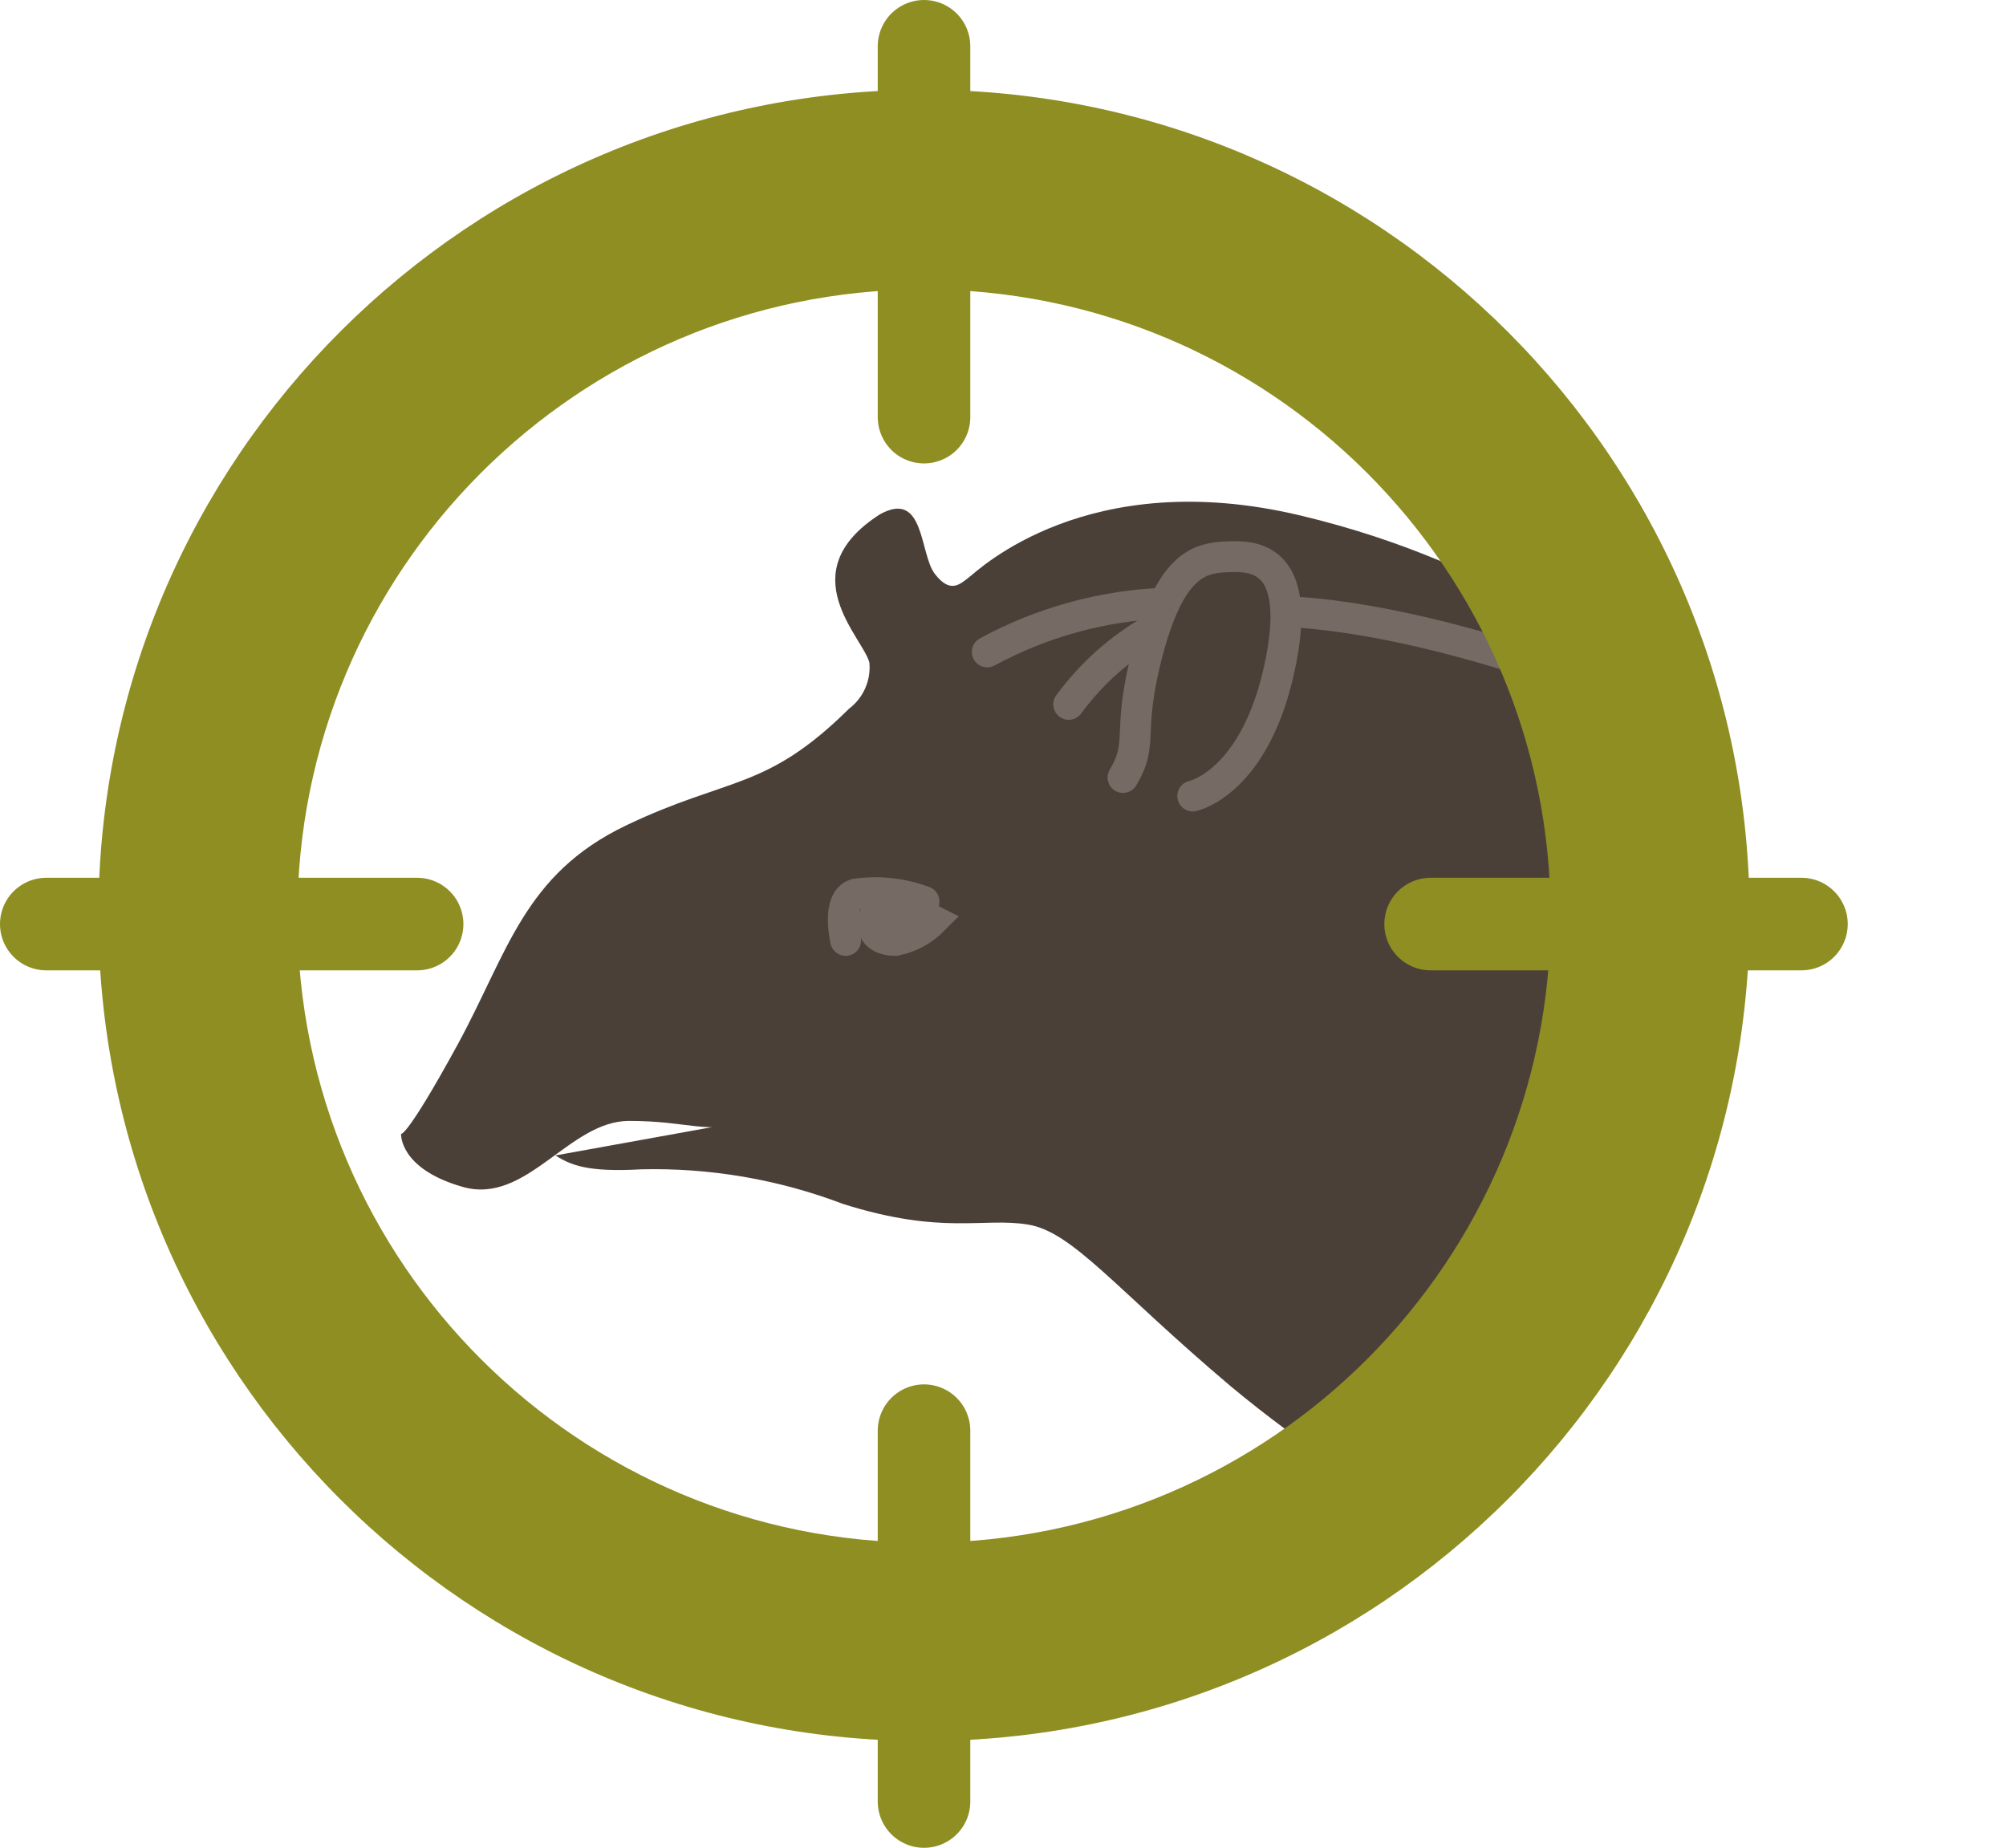
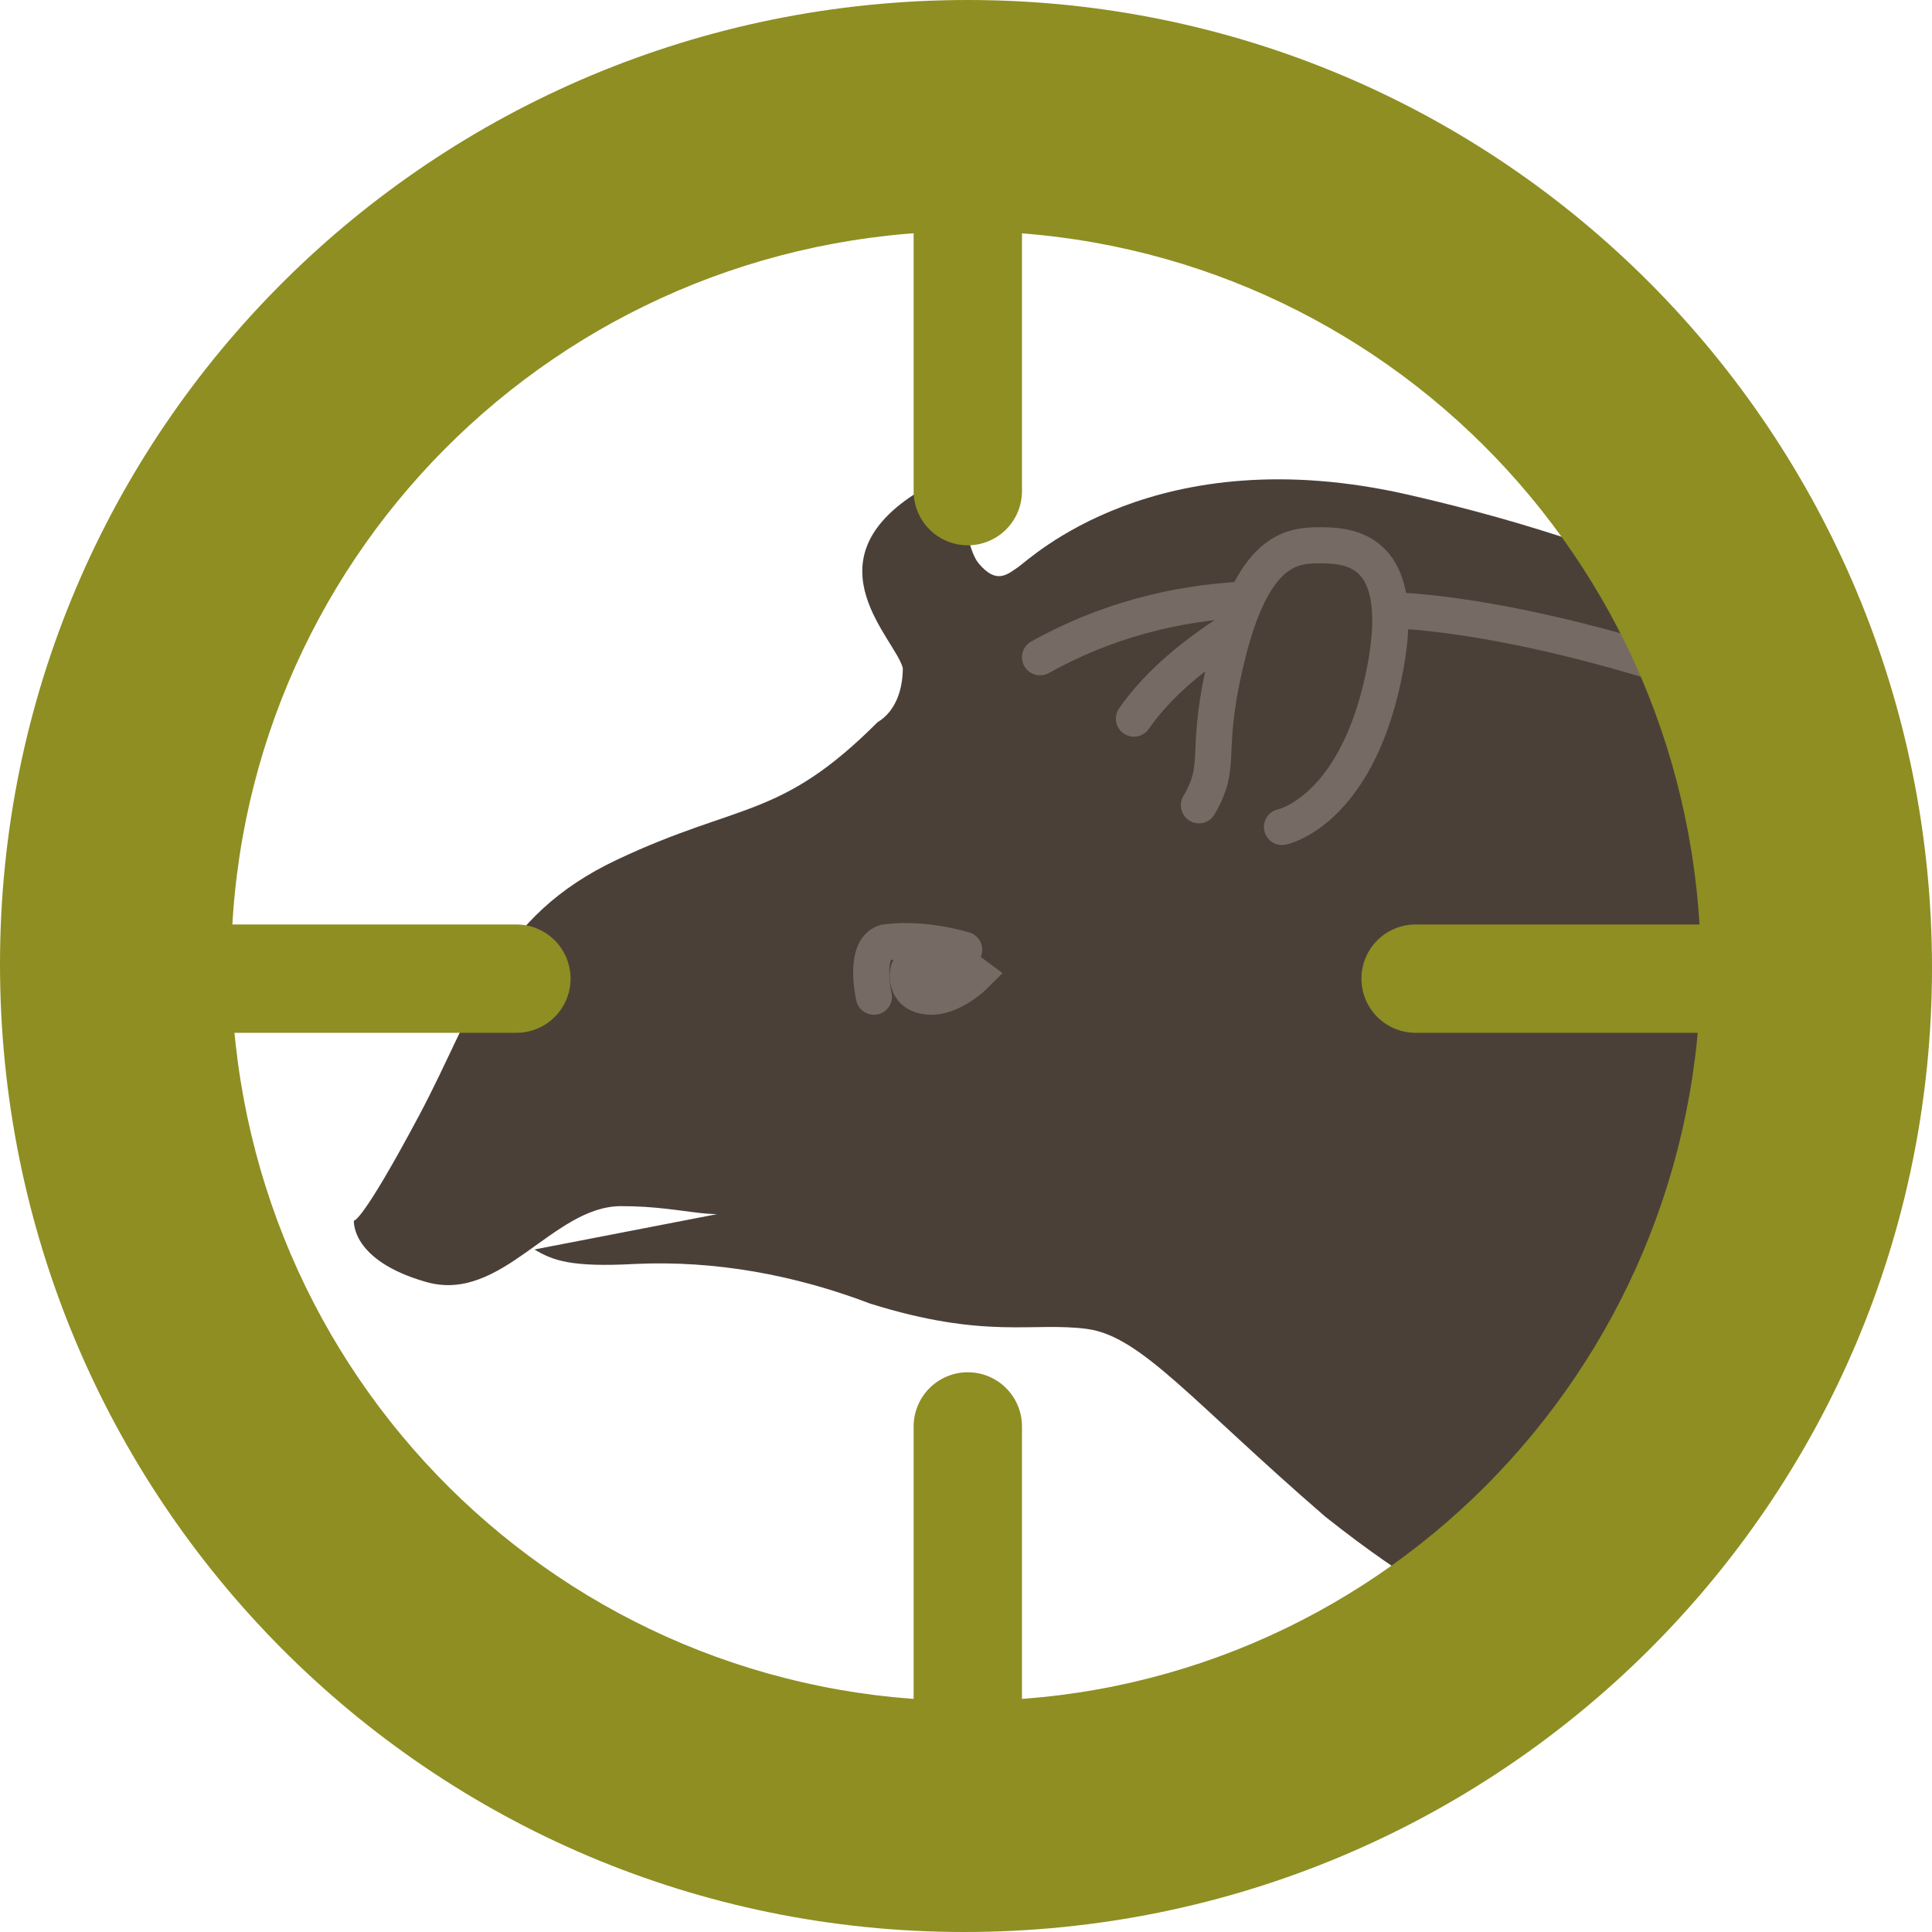
- <svg xmlns="http://www.w3.org/2000/svg" viewBox="0 0 65.02 59.89">
-   <defs>
-     <style>.cls-1,.cls-6{fill:none;}.cls-1{stroke:#261e16;}.cls-1,.cls-4{stroke-miterlimit:10;}.cls-2{clip-path:url(#a);}.cls-3,.cls-4{fill:#4b4038;}.cls-4{stroke:#766a64;}.cls-4,.cls-6{stroke-linecap:round;}.cls-5{fill:#8e8e23;}.cls-6{stroke:#8e8e23;stroke-linejoin:round;stroke-width:3px;}</style>
-     <clipPath id="a">
-       <circle class="cls-1" cx="30.24" cy="30.19" r="23.25" />
-     </clipPath>
-   </defs>
-   <g data-name="Layer 2">
-     <g data-name="Layer 1">
-       <g class="cls-2">
-         <path class="cls-3" d="M24.2,36.33c-1.24.46-1.86,0-3.81,0S17.07,39.06,15,38.47s-2-1.72-2-1.72.18.13,1.82-2.87,2.15-5.54,5.48-7.13,4.52-1.11,7.22-3.78a1.68,1.68,0,0,0,.66-1.49c-.2-.82-2.59-2.93.34-4.81,1.46-.81,1.28,1.28,1.78,1.93s.81.34,1.11.11,3.84-3.65,10.75-2,9.53,4.75,13.54,5.34A16.87,16.87,0,0,0,62,22s6.15,6.16.78,17.33S47.51,49.93,47.51,49.93a40.26,40.26,0,0,1-7.62-5c-3.74-3.16-5.11-5-6.57-5.24s-2.77.35-6-.67a17.2,17.2,0,0,0-6.54-1.12C19,38,18.49,37.75,18,37.45" />
-         <path class="cls-4" d="m34.64 22.83a8.71 8.71 0 0 1 2.78-2.46" />
-         <path class="cls-4" d="M38.66,25.8s2-.41,2.81-4.14-.93-3.65-1.75-3.61-1.76.24-2.5,3S37.11,24,36.4,25.2" />
-         <path class="cls-4" d="m41.7 19.83s3.62 0 9.86 2.33" />
-         <path class="cls-4" d="m32 21.13a13.14 13.14 0 0 1 5.71-1.58" />
-         <path class="cls-4" d="M27.41,30.48s-.31-1.31.32-1.5a4.47,4.47,0,0,1,2.22.24" />
-         <path class="cls-4" d="M28.35,30.17a.45.45,0,0,1,.37-.69,3.15,3.15,0,0,1,1.52.35,2.35,2.35,0,0,1-1.22.65C28.46,30.48,28.35,30.17,28.35,30.17Z" />
+ <svg xmlns="http://www.w3.org/2000/svg" xmlns:xlink="http://www.w3.org/1999/xlink" version="1.1" id="Layer_1" x="0px" y="0px" viewBox="0 0 53.5 53.5" style="enable-background:new 0 0 53.5 53.5;" xml:space="preserve">
+   <style type="text/css">
+ 	.st0{clip-path:url(#SVGID_2_);}
+ 	.st1{fill:#4B4038;}
+ 	.st2{fill:#4B4038;stroke:#766A64;stroke-linecap:round;stroke-miterlimit:10;}
+ 	.st3{fill:none;stroke:#261E16;stroke-miterlimit:10;}
+ 	.st4{fill:#8E8E23;}
+ 	.st5{fill:none;stroke:#8E8E23;stroke-width:3;stroke-linecap:round;stroke-linejoin:round;}
+ </style>
+   <g>
+     <g>
+       <g>
+         <g>
+           <defs>
+             <circle id="SVGID_1_" cx="27" cy="27.3" r="23.3" />
+           </defs>
+           <clipPath id="SVGID_2_">
+             <use xlink:href="#SVGID_1_" style="overflow:visible;" />
+           </clipPath>
+           <g class="st0">
+             <path class="st1" d="M21,33.4c-1.2,0.5-1.9,0-3.8,0s-3.3,2.7-5.4,2.1s-2-1.7-2-1.7s0.2,0.1,1.8-2.9s2.1-5.5,5.5-7.1       s4.5-1.1,7.2-3.8c0.5-0.3,0.7-0.9,0.7-1.5c-0.2-0.8-2.6-2.9,0.3-4.8c1.5-0.8,1.3,1.3,1.8,1.9s0.8,0.3,1.1,0.1s3.8-3.6,10.8-2       s10.4,3.8,12,4.7c0.3,1.2,1.1,3.1,1.4,6.4c0,0-0.1,8.7-2.8,13.4c-3.4,5.7-6.4,7.8-6.4,7.8c-2.7-1.4-4.1-2.1-6.5-4       c-3.7-3.2-5.1-5-6.6-5.2s-2.8,0.3-6-0.7c-2.1-0.8-4.3-1.2-6.5-1.1c-1.8,0.1-2.3-0.1-2.8-0.4" />
+             <path class="st2" d="M31.4,19.9c0.7-1,1.7-1.8,2.8-2.5" />
+             <path class="st2" d="M35.5,22.9c0,0,2-0.4,2.8-4.1s-1-3.7-1.8-3.7s-1.8,0.2-2.5,3s-0.1,3-0.8,4.2" />
+             <path class="st2" d="M38.5,16.9c0,0,3.6,0,9.9,2.3" />
+             <path class="st2" d="M28.8,18.2c1.8-1,3.7-1.5,5.7-1.6" />
+             <path class="st2" d="M24.2,27.6c0,0-0.3-1.3,0.3-1.5c0.7-0.1,1.5,0,2.2,0.2" />
+             <path class="st2" d="M25.2,27.3c-0.1-0.2-0.1-0.5,0.1-0.6c0.1,0,0.1-0.1,0.2-0.1c0.5,0,1.1,0.1,1.5,0.4       c-0.3,0.3-0.8,0.6-1.2,0.6C25.3,27.6,25.2,27.3,25.2,27.3z" />
+           </g>
+         </g>
      </g>
-       <circle class="cls-1" cx="30.24" cy="30.19" r="23.25" />
-       <path class="cls-5" d="M30,2.91A26.76,26.76,0,1,0,56.71,29.67,26.77,26.77,0,0,0,30,2.91ZM30,50A20.31,20.31,0,1,1,50.26,29.67,20.31,20.31,0,0,1,30,50Z" />
-       <line class="cls-6" x1="58.39" x2="46.37" y1="29.95" y2="29.95" />
-       <line class="cls-6" x1="13.52" x2="1.5" y1="29.95" y2="29.95" />
-       <line class="cls-6" x1="29.95" x2="29.95" y1="1.5" y2="13.52" />
-       <line class="cls-6" x1="29.95" x2="29.95" y1="46.37" y2="58.39" />
+       <circle class="st3" cx="27" cy="27.3" r="23.3" />
+       <path class="st4" d="M26.8,0C12,0,0,11.9,0,26.7s11.9,26.8,26.7,26.8s26.8-11.9,26.8-26.7l0,0C53.5,12,41.6,0,26.8,0z M26.8,47.1    c-11.2,0-20.3-9-20.4-20.3c0-11.2,9-20.3,20.3-20.4c11.2,0,20.3,9,20.4,20.3l0,0C47.1,38,38,47.1,26.8,47.1z" />
+       <line class="st5" x1="51.2" y1="27.1" x2="39.2" y2="27.1" />
+       <line class="st5" x1="14.3" y1="27.1" x2="2.3" y2="27.1" />
+       <line class="st5" x1="26.8" y1="1.6" x2="26.8" y2="13.6" />
+       <line class="st5" x1="26.8" y1="39.5" x2="26.8" y2="51.5" />
    </g>
  </g>
</svg>
